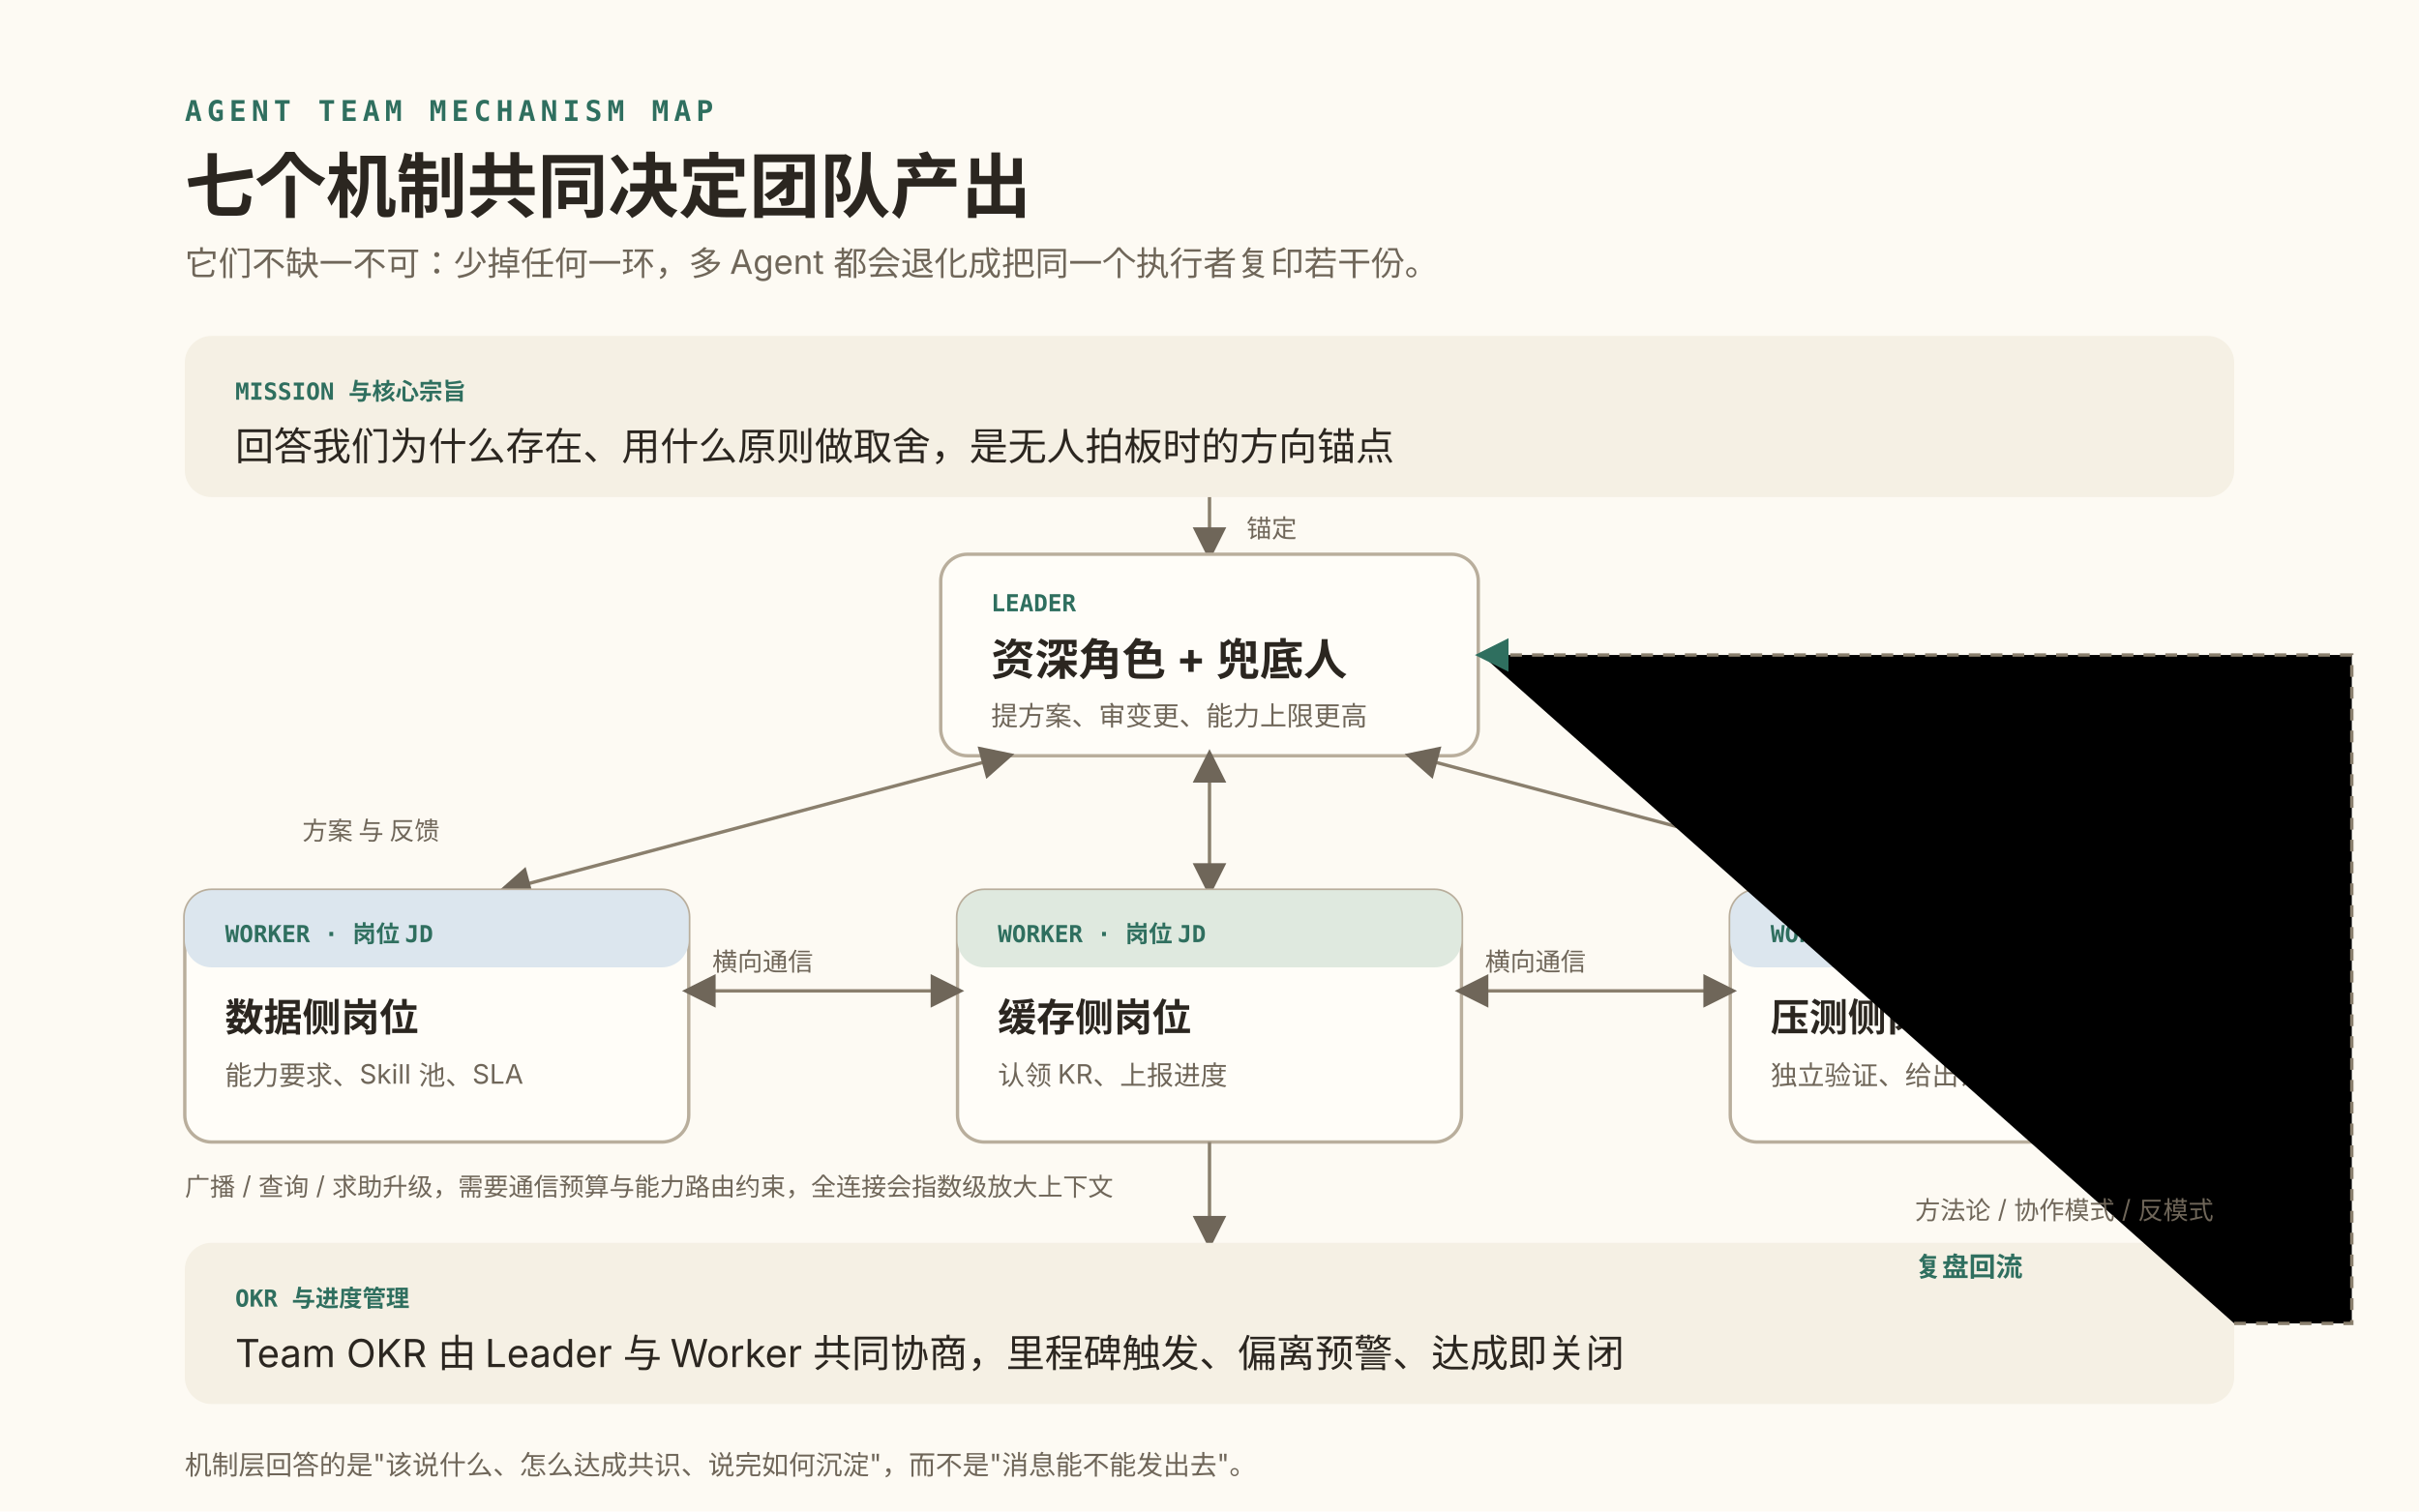
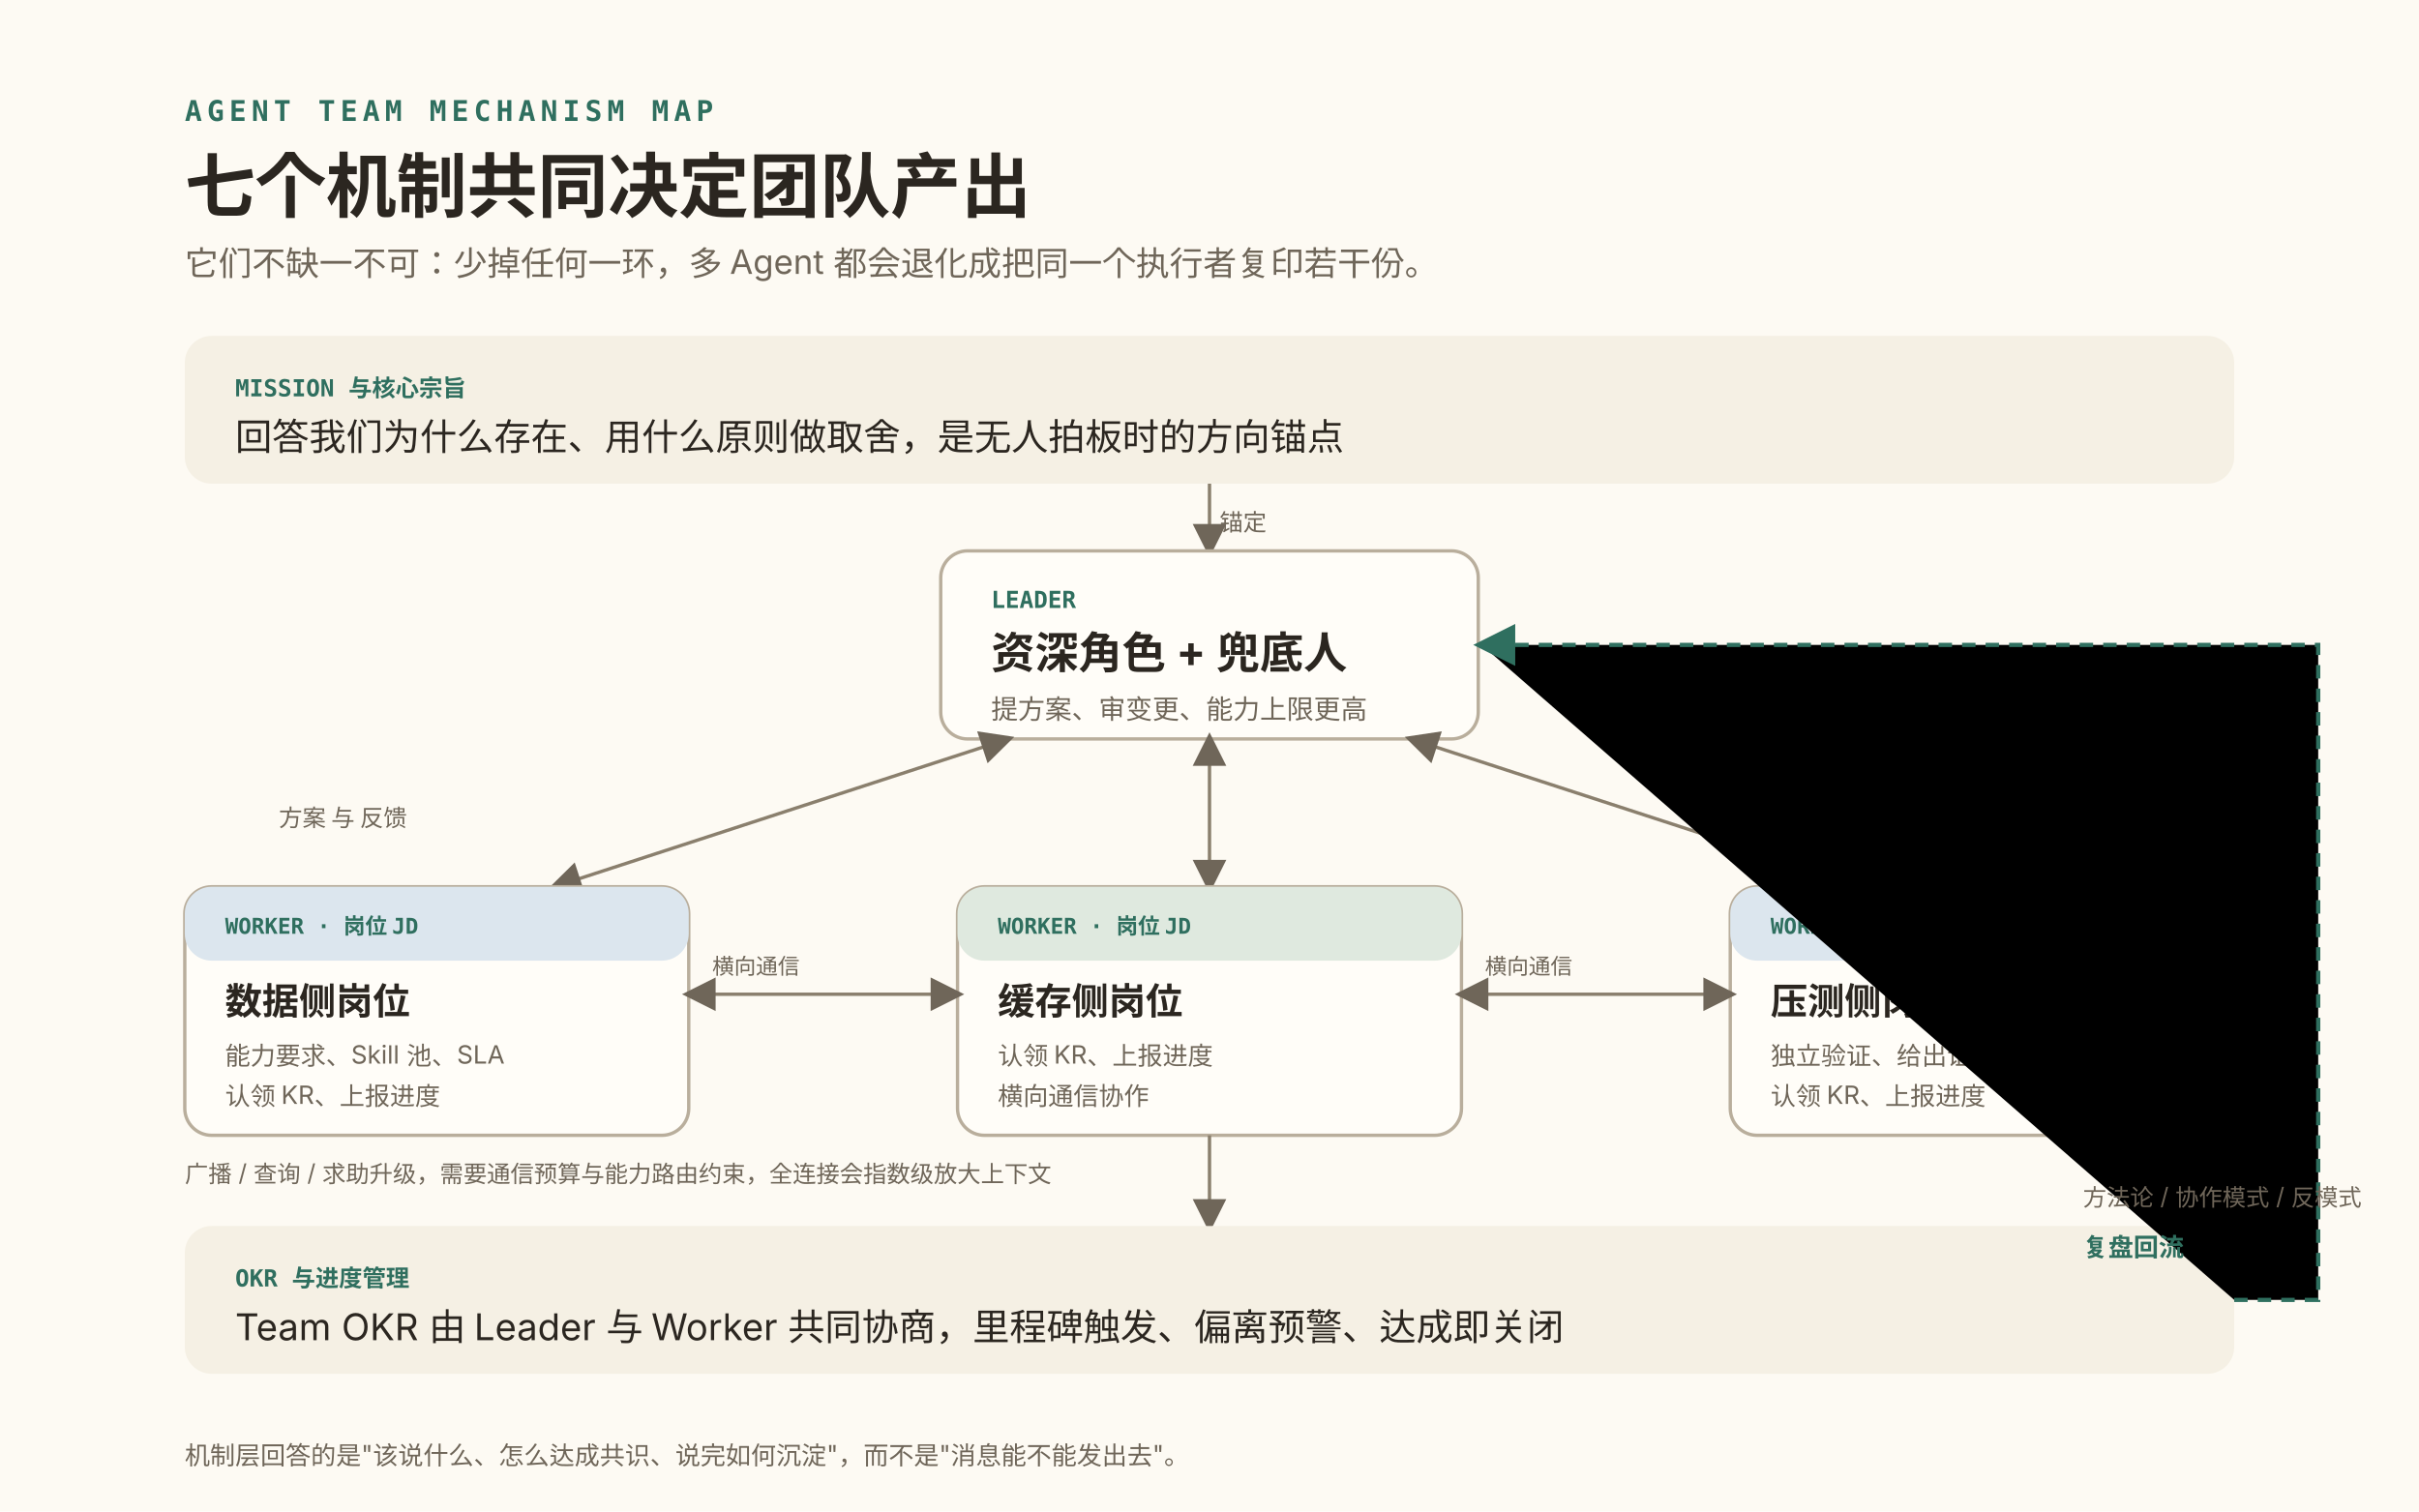
<svg xmlns="http://www.w3.org/2000/svg" width="1440" height="900" viewBox="0 0 1440 900" role="img" aria-labelledby="title desc">
  <defs>
-     <style>.sans{font-family:Inter,"PingFang SC","Microsoft YaHei",sans-serif}.mono{font-family:ui-monospace,SFMono-Regular,Menlo,monospace}.ink{fill:#2b2620}.muted{fill:#6f6659}.green{fill:#2f6f5f}.line{stroke:#8a7f6d;stroke-width:2}.dash{stroke:#8a7f6d;stroke-width:2;stroke-dasharray:7 6}.box{fill:#fffdf8;stroke:#b9ae9c;stroke-width:2}.soft{fill:#f5f0e4}.accent{fill:#dfe9df}.blue{fill:#dce6ee}</style>
+     <style>.sans{font-family:Inter,"PingFang SC","Microsoft YaHei",sans-serif}.mono{font-family:ui-monospace,SFMono-Regular,Menlo,monospace}.ink{fill:#2b2620}.muted{fill:#6f6659}.green{fill:#2f6f5f}.line{stroke:#8a7f6d;stroke-width:2}.dash{stroke:#2f6f5f;stroke-width:2.5;stroke-dasharray:8 6}.box{fill:#fffdf8;stroke:#b9ae9c;stroke-width:2}.soft{fill:#f5f0e4}.accent{fill:#dfe9df}.blue{fill:#dce6ee}</style>
    <marker id="arrow" markerWidth="10" markerHeight="10" refX="8" refY="5" orient="auto">
      <path d="M0 0 L10 5 L0 10 Z" fill="#6f6659" />
    </marker>
    <marker id="arrowStart" markerWidth="10" markerHeight="10" refX="2" refY="5" orient="auto">
      <path d="M10 0 L0 5 L10 10 Z" fill="#6f6659" />
    </marker>
    <marker id="arrowGreen" markerWidth="10" markerHeight="10" refX="8" refY="5" orient="auto">
      <path d="M0 0 L10 5 L0 10 Z" fill="#2f6f5f" />
    </marker>
  </defs>
  <rect width="1440" height="900" fill="#fdfaf3" />
  <text x="110" y="72" class="mono green" font-size="17" font-weight="700" letter-spacing="3">AGENT TEAM MECHANISM MAP</text>
  <text x="110" y="126" class="sans ink" font-size="42" font-weight="720">七个机制共同决定团队产出</text>
  <text x="110" y="164" class="sans muted" font-size="20">它们不缺一不可：少掉任何一环，多 Agent 都会退化成把同一个执行者复印若干份。</text>
-   <rect x="110" y="200" width="1220" height="96" rx="16" class="soft" />
-   <text x="140" y="238" class="mono green" font-size="14" font-weight="700">MISSION 与核心宗旨</text>
-   <text x="140" y="274" class="sans ink" font-size="23">回答我们为什么存在、用什么原则做取舍，是无人拍板时的方向锚点</text>
-   <path d="M720 296 V330" class="line" marker-end="url(#arrow)" />
-   <text x="742" y="320" class="sans muted" font-size="15">锚定</text>
-   <rect x="560" y="330" width="320" height="120" rx="16" class="box" />
-   <text x="590" y="364" class="mono green" font-size="14" font-weight="700">LEADER</text>
-   <text x="590" y="402" class="sans ink" font-size="26" font-weight="700">资深角色 + 兜底人</text>
-   <text x="590" y="432" class="sans muted" font-size="16">提方案、审变更、能力上限更高</text>
-   <path d="M600 450 L300 530" class="line" marker-start="url(#arrowStart)" marker-end="url(#arrow)" />
-   <path d="M720 450 V530" class="line" marker-start="url(#arrowStart)" marker-end="url(#arrow)" />
-   <path d="M840 450 L1140 530" class="line" marker-start="url(#arrowStart)" marker-end="url(#arrow)" />
-   <text x="180" y="500" class="sans muted" font-size="15">方案 与 反馈</text>
-   <rect x="110" y="530" width="300" height="150" rx="16" class="box" />
-   <rect x="110" y="530" width="300" height="46" rx="16" class="blue" />
-   <text x="134" y="561" class="mono green" font-size="14" font-weight="700">WORKER · 岗位 JD</text>
-   <text x="134" y="614" class="sans ink" font-size="23" font-weight="700">数据侧岗位</text>
-   <text x="134" y="646" class="sans muted" font-size="16">能力要求、Skill 池、SLA</text>
-   <rect x="570" y="530" width="300" height="150" rx="16" class="box" />
-   <rect x="570" y="530" width="300" height="46" rx="16" class="accent" />
-   <text x="594" y="561" class="mono green" font-size="14" font-weight="700">WORKER · 岗位 JD</text>
-   <text x="594" y="614" class="sans ink" font-size="23" font-weight="700">缓存侧岗位</text>
-   <text x="594" y="646" class="sans muted" font-size="16">认领 KR、上报进度</text>
-   <rect x="1030" y="530" width="300" height="150" rx="16" class="box" />
-   <rect x="1030" y="530" width="300" height="46" rx="16" class="blue" />
-   <text x="1054" y="561" class="mono green" font-size="14" font-weight="700">WORKER · 岗位 JD</text>
-   <text x="1054" y="614" class="sans ink" font-size="23" font-weight="700">压测侧岗位</text>
-   <text x="1054" y="646" class="sans muted" font-size="16">独立验证、给出证据</text>
-   <path d="M410 590 H570" class="line" marker-start="url(#arrowStart)" marker-end="url(#arrow)" />
-   <path d="M870 590 H1030" class="line" marker-start="url(#arrowStart)" marker-end="url(#arrow)" />
-   <text x="424" y="578" class="sans muted" font-size="15">横向通信</text>
-   <text x="884" y="578" class="sans muted" font-size="15">横向通信</text>
-   <text x="110" y="712" class="sans muted" font-size="15">广播 / 查询 / 求助升级，需要通信预算与能力路由约束，全连接会指数级放大上下文</text>
-   <path d="M720 680 V740" class="line" marker-end="url(#arrow)" />
-   <rect x="110" y="740" width="1220" height="96" rx="16" class="soft" />
-   <text x="140" y="778" class="mono green" font-size="14" font-weight="700">OKR 与进度管理</text>
-   <text x="140" y="814" class="sans ink" font-size="23">Team OKR 由 Leader 与 Worker 共同协商，里程碑触发、偏离预警、达成即关闭</text>
-   <path d="M1330 788 H1400 V390 H882" class="dash" marker-end="url(#arrowGreen)" />
-   <text x="1140" y="760" class="sans green" font-size="16" font-weight="700">复盘回流</text>
-   <text x="1140" y="726" class="sans muted" font-size="15">方法论 / 协作模式 / 反模式</text>
-   <text x="110" y="878" class="sans muted" font-size="16">机制层回答的是"该说什么、怎么达成共识、说完如何沉淀"，而不是"消息能不能发出去"。</text>
+   <rect x="110" y="200" width="1220" height="88" rx="16" class="soft" />
+   <text x="140" y="236" class="mono green" font-size="14" font-weight="700">MISSION 与核心宗旨</text>
+   <text x="140" y="268" class="sans ink" font-size="22">回答我们为什么存在、用什么原则做取舍，是无人拍板时的方向锚点</text>
+   <path d="M720 288 V328" class="line" marker-end="url(#arrow)" />
+   <text x="726" y="316" class="sans muted" font-size="14">锚定</text>
+   <rect x="560" y="328" width="320" height="112" rx="16" class="box" />
+   <text x="590" y="362" class="mono green" font-size="14" font-weight="700">LEADER</text>
+   <text x="590" y="398" class="sans ink" font-size="26" font-weight="700">资深角色 + 兜底人</text>
+   <text x="590" y="428" class="sans muted" font-size="16">提方案、审变更、能力上限更高</text>
+   <path d="M600 440 L330 528" class="line" marker-start="url(#arrowStart)" marker-end="url(#arrow)" />
+   <path d="M720 440 V528" class="line" marker-start="url(#arrowStart)" marker-end="url(#arrow)" />
+   <path d="M840 440 L1110 528" class="line" marker-start="url(#arrowStart)" marker-end="url(#arrow)" />
+   <text x="166" y="492" class="sans muted" font-size="14">方案 与 反馈</text>
+   <rect x="110" y="528" width="300" height="148" rx="16" class="box" />
+   <rect x="110" y="528" width="300" height="44" rx="16" class="blue" />
+   <text x="134" y="556" class="mono green" font-size="13" font-weight="700">WORKER · 岗位 JD</text>
+   <text x="134" y="604" class="sans ink" font-size="22" font-weight="700">数据侧岗位</text>
+   <text x="134" y="634" class="sans muted" font-size="15">能力要求、Skill 池、SLA</text>
+   <text x="134" y="658" class="sans muted" font-size="15">认领 KR、上报进度</text>
+   <rect x="570" y="528" width="300" height="148" rx="16" class="box" />
+   <rect x="570" y="528" width="300" height="44" rx="16" class="accent" />
+   <text x="594" y="556" class="mono green" font-size="13" font-weight="700">WORKER · 岗位 JD</text>
+   <text x="594" y="604" class="sans ink" font-size="22" font-weight="700">缓存侧岗位</text>
+   <text x="594" y="634" class="sans muted" font-size="15">认领 KR、上报进度</text>
+   <text x="594" y="658" class="sans muted" font-size="15">横向通信协作</text>
+   <rect x="1030" y="528" width="300" height="148" rx="16" class="box" />
+   <rect x="1030" y="528" width="300" height="44" rx="16" class="blue" />
+   <text x="1054" y="556" class="mono green" font-size="13" font-weight="700">WORKER · 岗位 JD</text>
+   <text x="1054" y="604" class="sans ink" font-size="22" font-weight="700">压测侧岗位</text>
+   <text x="1054" y="634" class="sans muted" font-size="15">独立验证、给出证据</text>
+   <text x="1054" y="658" class="sans muted" font-size="15">认领 KR、上报进度</text>
+   <path d="M410 592 H570" class="line" marker-start="url(#arrowStart)" marker-end="url(#arrow)" />
+   <path d="M870 592 H1030" class="line" marker-start="url(#arrowStart)" marker-end="url(#arrow)" />
+   <text x="424" y="580" class="sans muted" font-size="13">横向通信</text>
+   <text x="884" y="580" class="sans muted" font-size="13">横向通信</text>
+   <text x="110" y="704" class="sans muted" font-size="14">广播 / 查询 / 求助升级，需要通信预算与能力路由约束，全连接会指数级放大上下文</text>
+   <path d="M720 676 V730" class="line" marker-end="url(#arrow)" />
+   <rect x="110" y="730" width="1220" height="88" rx="16" class="soft" />
+   <text x="140" y="766" class="mono green" font-size="14" font-weight="700">OKR 与进度管理</text>
+   <text x="140" y="798" class="sans ink" font-size="22">Team OKR 由 Leader 与 Worker 共同协商，里程碑触发、偏离预警、达成即关闭</text>
+   <path d="M1330 774 H1380 V384 H882" class="dash" marker-end="url(#arrowGreen)" />
+   <text x="1240" y="748" class="sans green" font-size="15" font-weight="700">复盘回流</text>
+   <text x="1240" y="718" class="sans muted" font-size="14">方法论 / 协作模式 / 反模式</text>
+   <text x="110" y="872" class="sans muted" font-size="15">机制层回答的是"该说什么、怎么达成共识、说完如何沉淀"，而不是"消息能不能发出去"。</text>
</svg>
